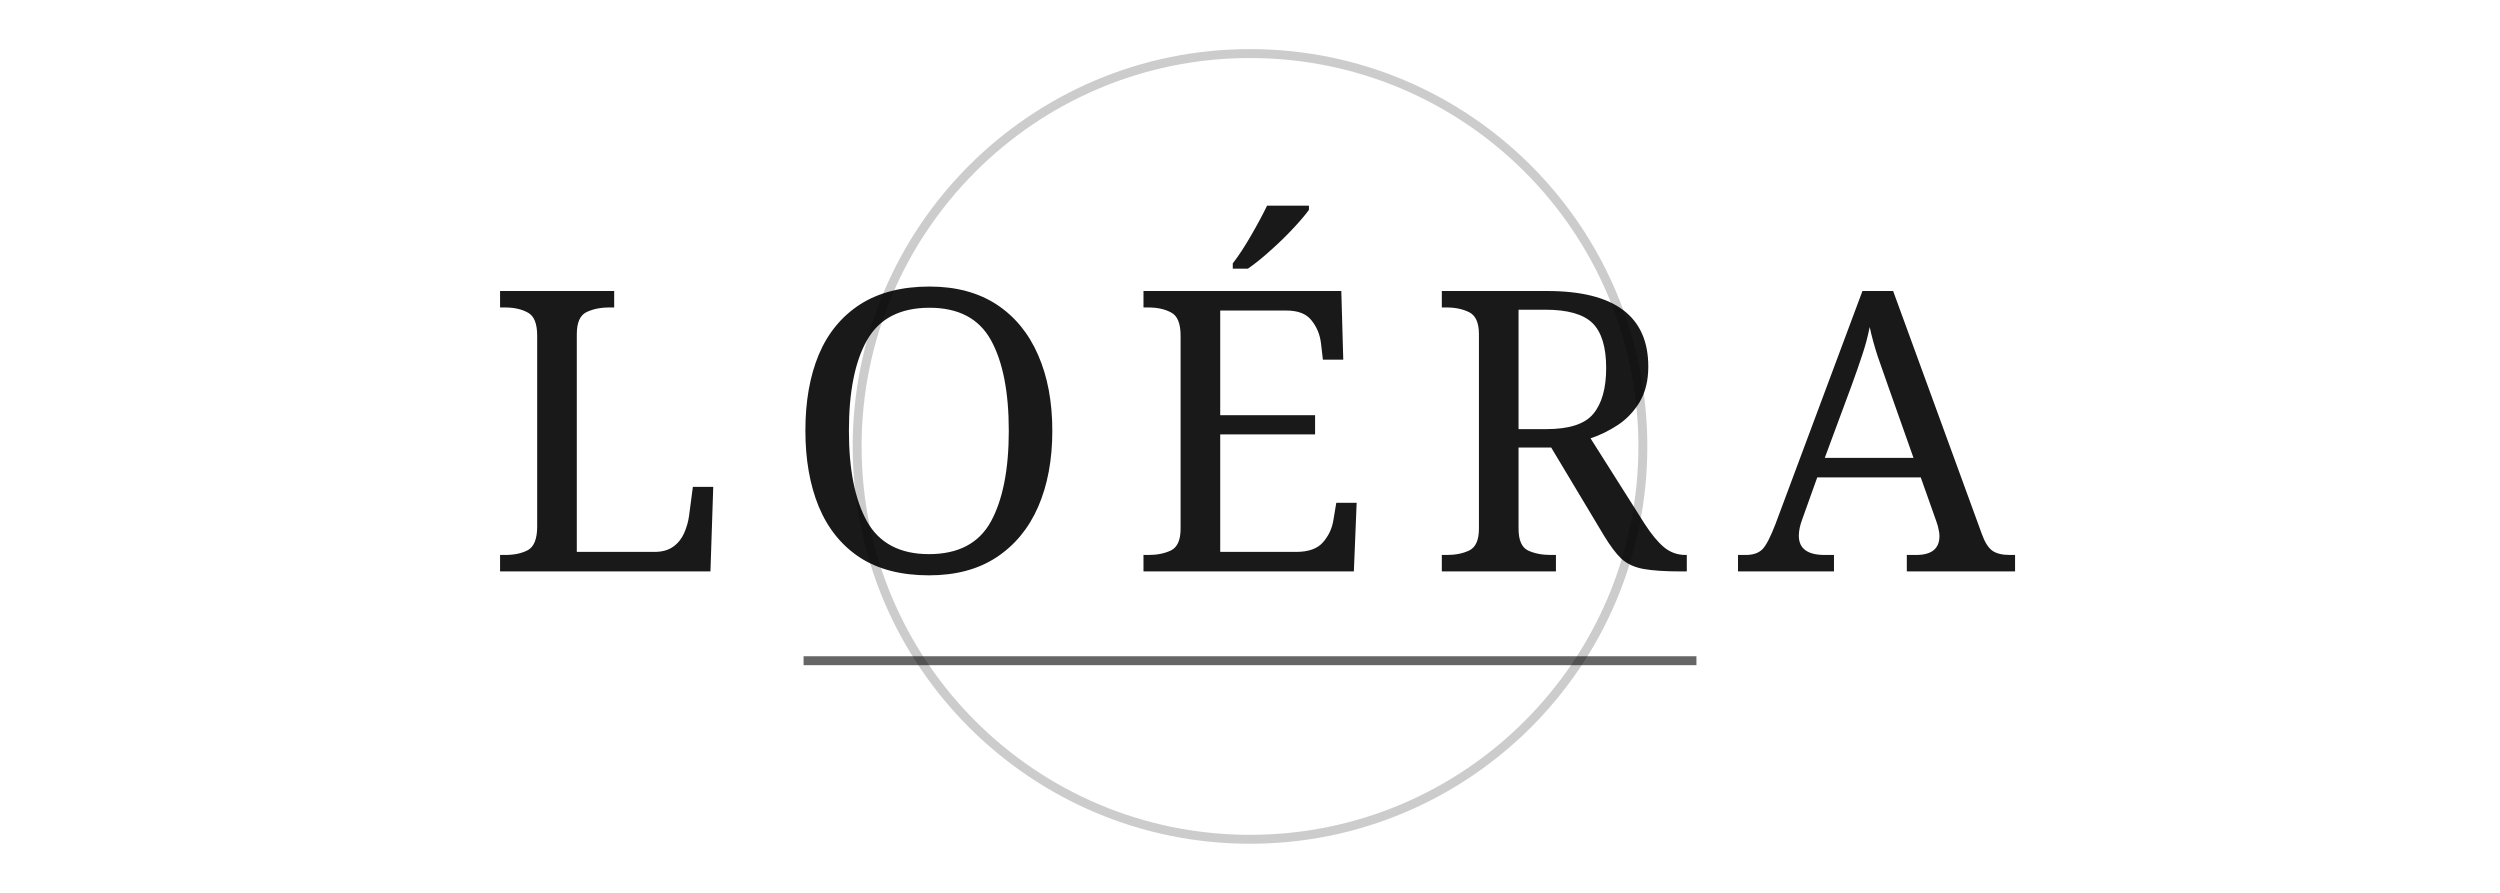
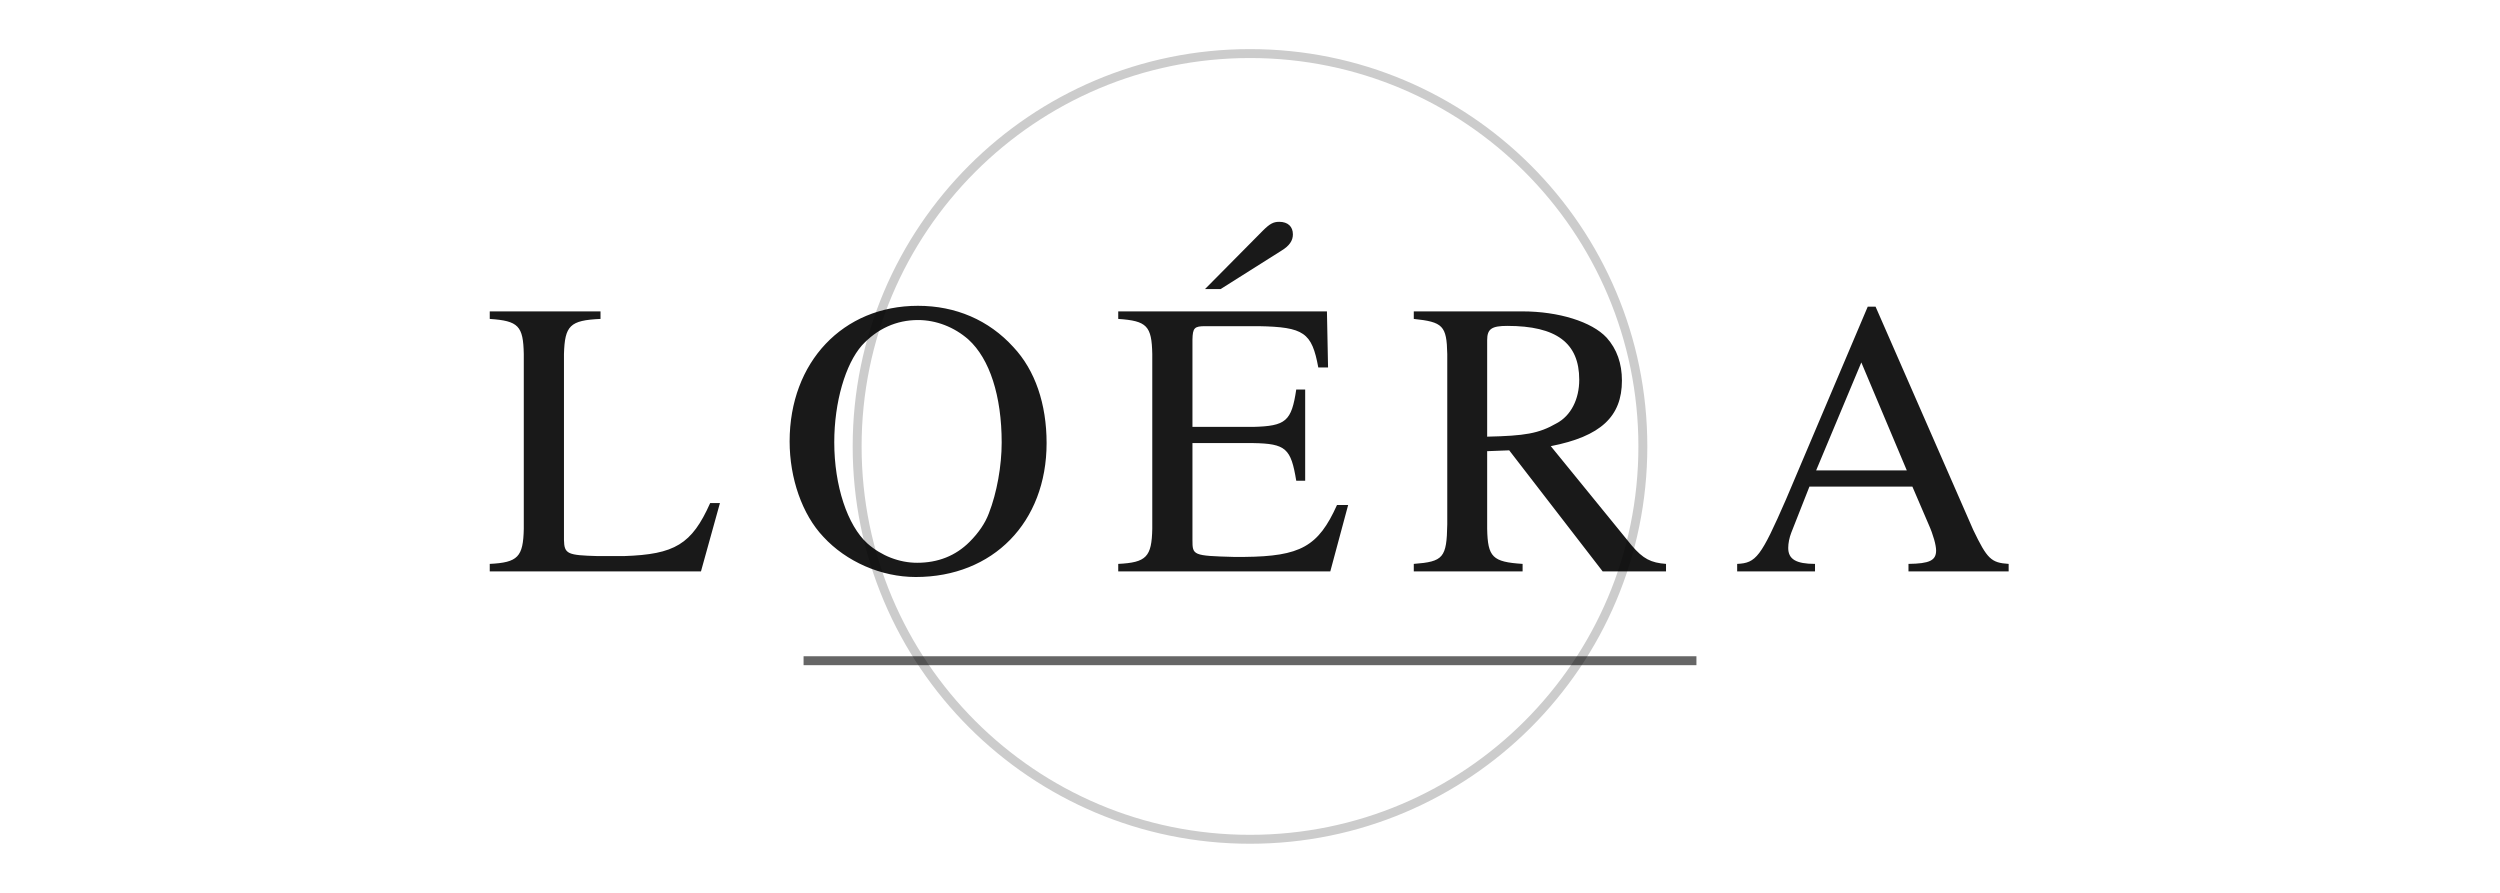
<svg xmlns="http://www.w3.org/2000/svg" width="140" height="50" viewBox="0 0 140 50" fill="none">
  <circle cx="70" cy="25" r="22" fill="none" stroke="currentColor" stroke-width="0.5" opacity="0.2" />
-   <text x="70" y="32" text-anchor="middle" font-family="serif" font-size="22" font-weight="300" letter-spacing="3px" fill="currentColor" opacity="0.9">
+   <text x="70" y="32" text-anchor="middle" font-family="Georgia, Times, serif" font-size="22" font-weight="300" letter-spacing="3px" fill="currentColor" opacity="0.9">
    LOÉRA
  </text>
  <line x1="45" y1="37" x2="95" y2="37" stroke="currentColor" stroke-width="0.5" opacity="0.6" />
</svg>
